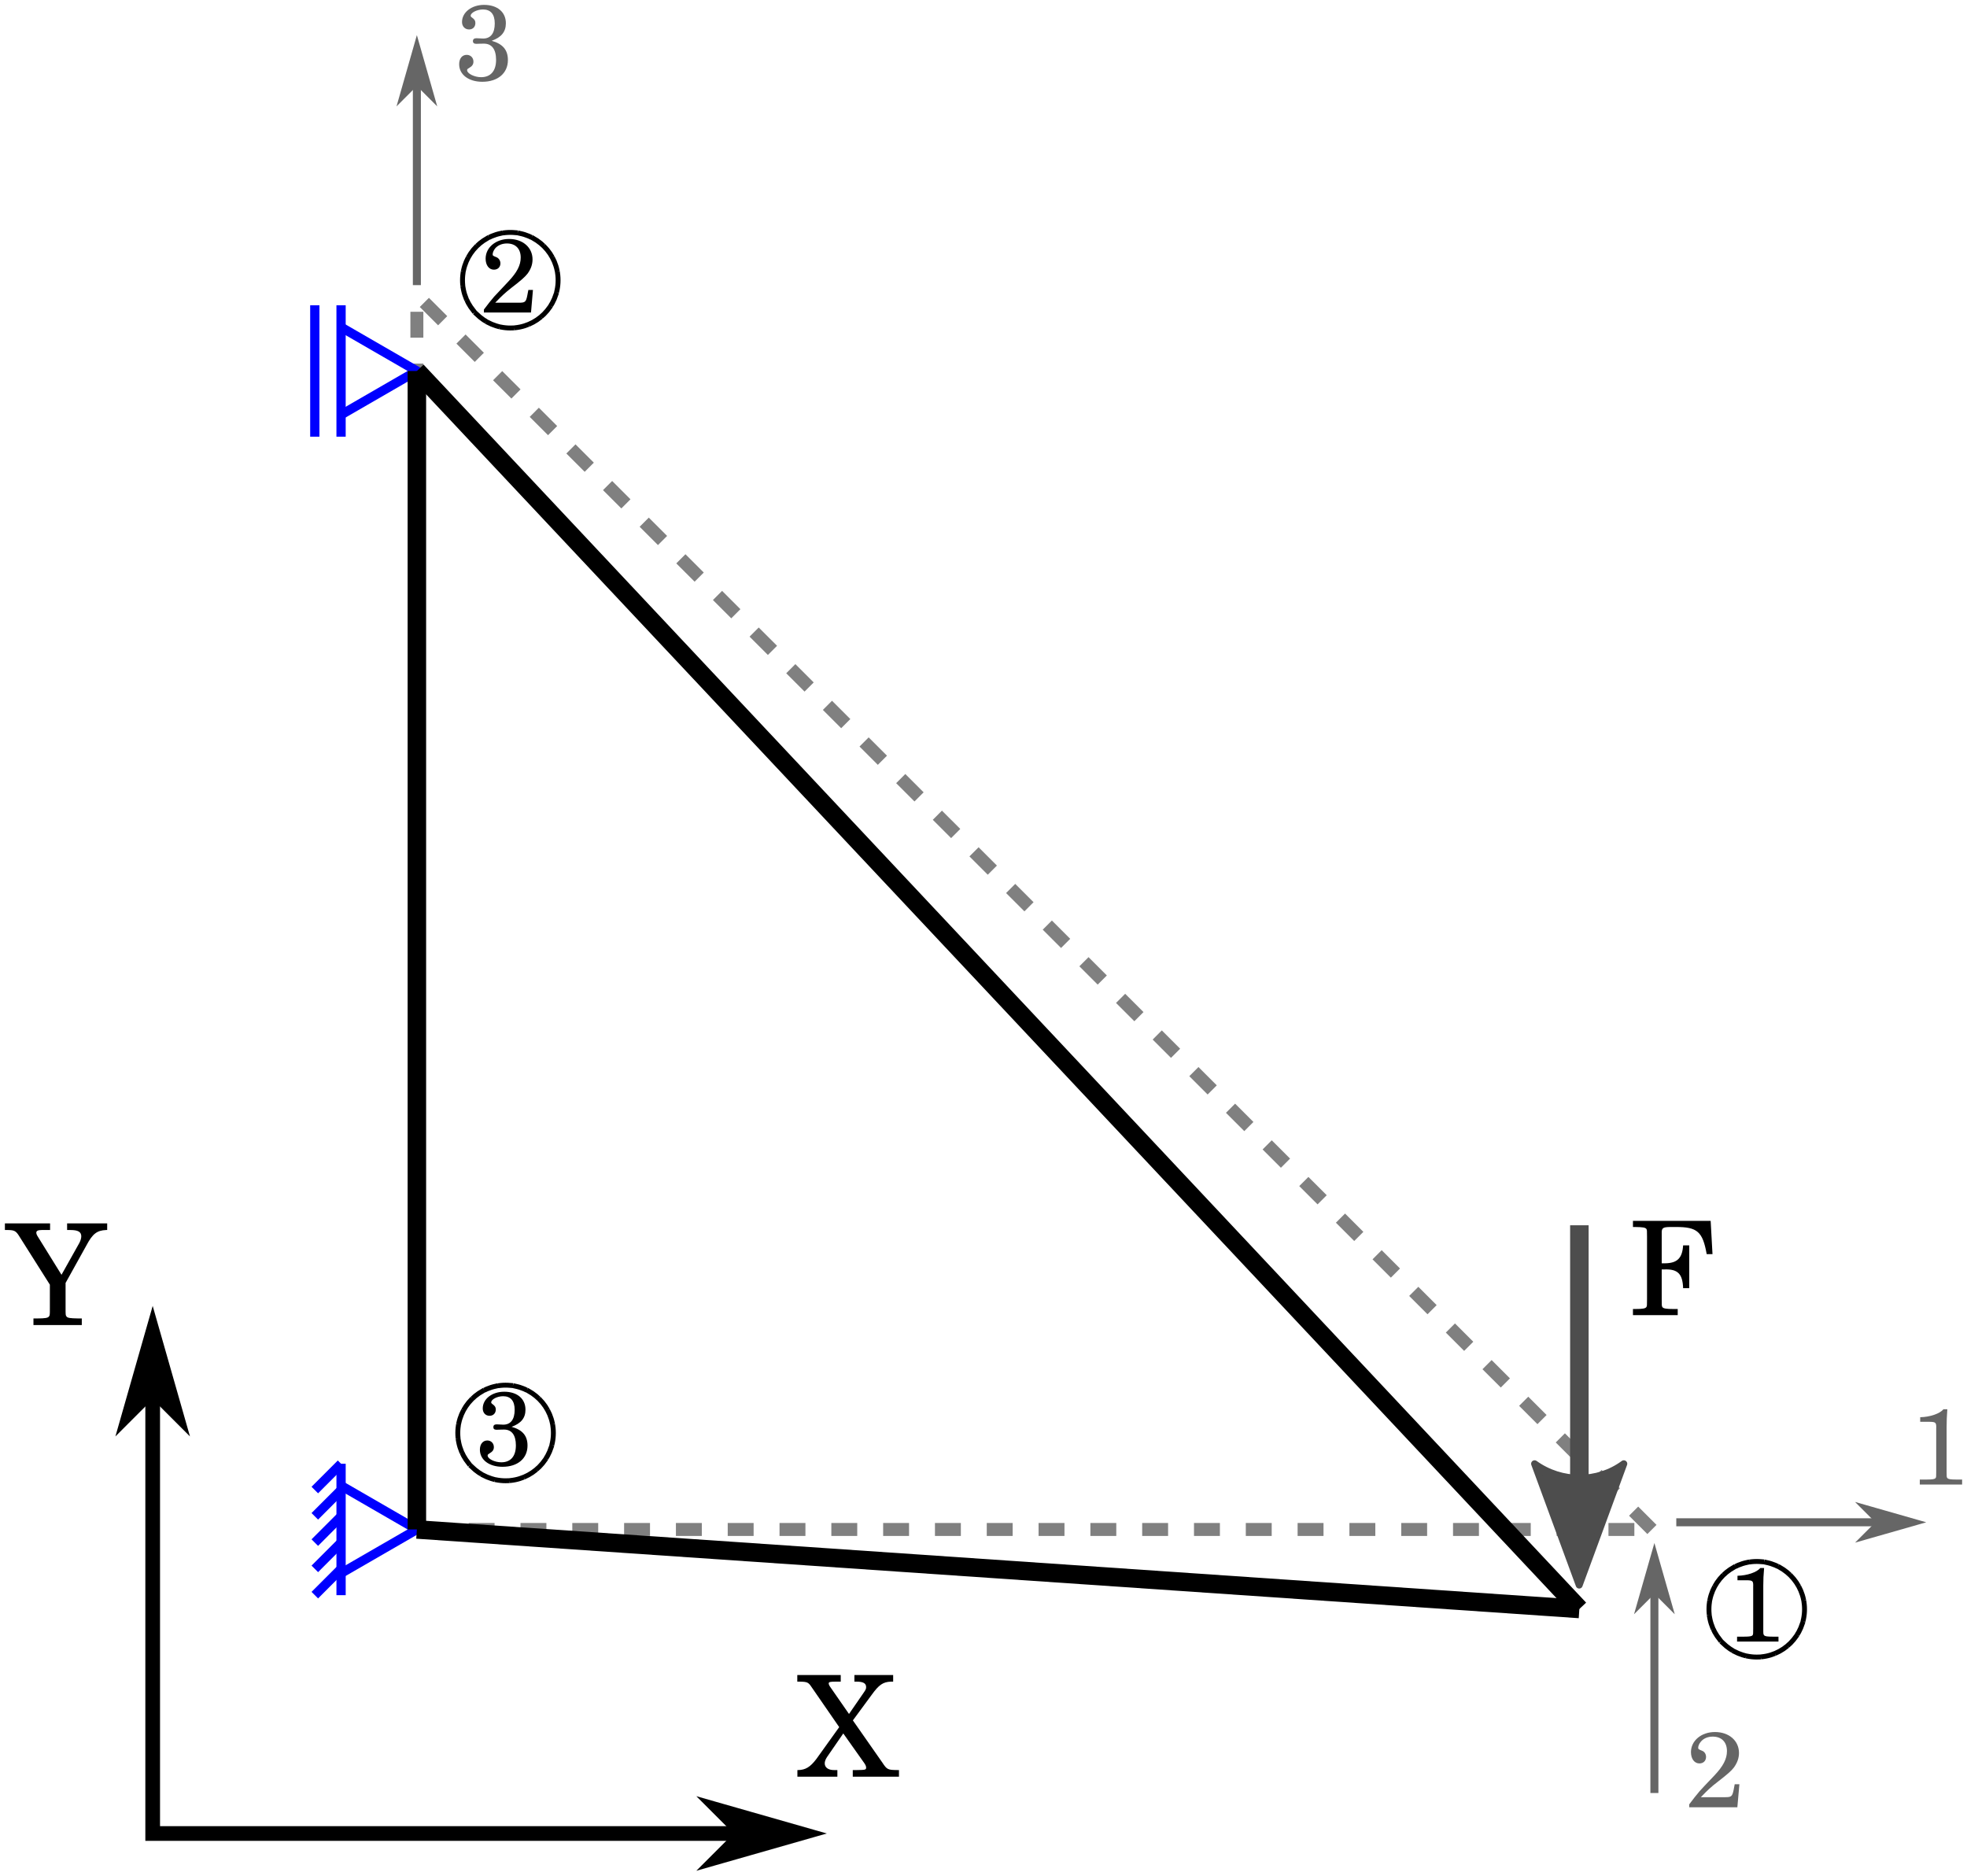
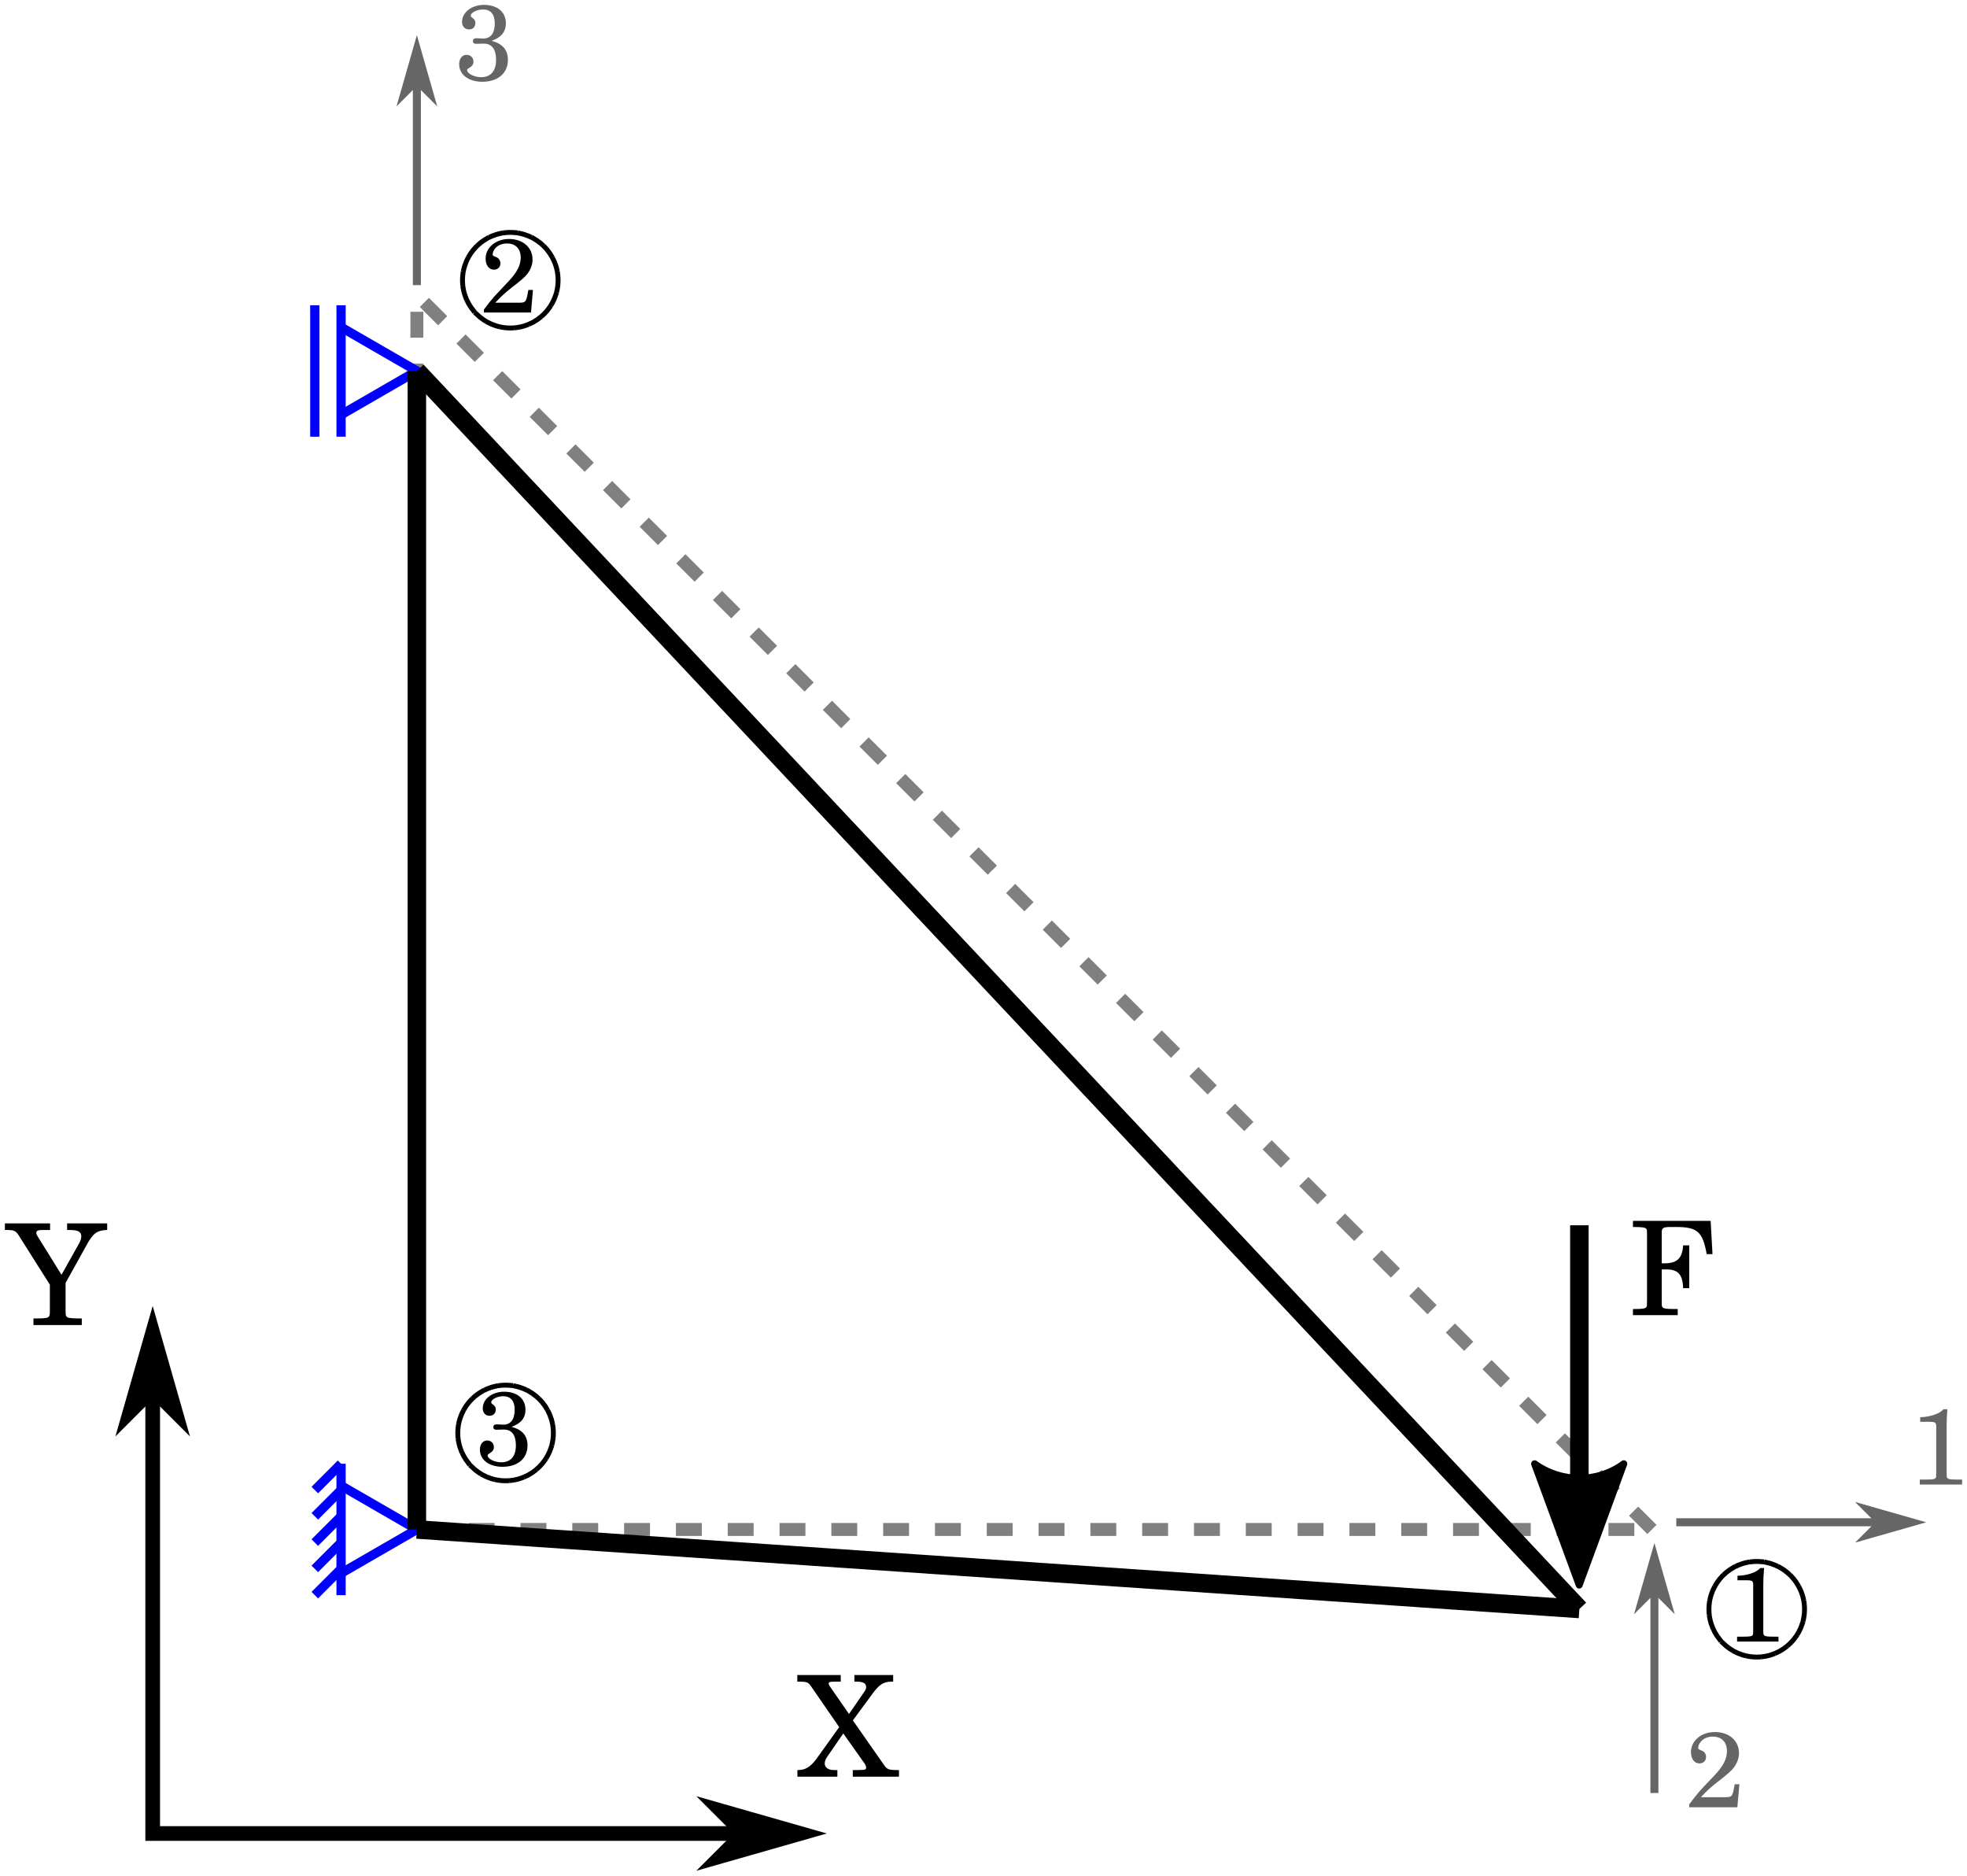
<svg xmlns="http://www.w3.org/2000/svg" version="1.1" id="svg4504" xml:space="preserve" width="401.843" height="383.131" viewBox="0 0 401.843 383.131">
  <defs id="defs4508">
    <marker orient="auto" refY="0" refX="0" id="Arrow2Mstart" style="overflow:visible">
-       <path id="path4844" style="fill:#4d4d4d;fill-opacity:1;fill-rule:evenodd;stroke:#4d4d4d;stroke-width:0.625;stroke-linejoin:round;stroke-opacity:1" d="M 8.719,4.034 -2.207,0.016 8.719,-4.002 c -1.745,2.372 -1.735,5.617 -6e-7,8.035 z" transform="scale(0.6)" />
+       <path id="path4844" style="fill:#000000;fill-opacity:1;fill-rule:evenodd;stroke:#000000;stroke-width:0.625;stroke-linejoin:round;stroke-opacity:1" d="M 8.719,4.034 -2.207,0.016 8.719,-4.002 c -1.745,2.372 -1.735,5.617 -6e-7,8.035 z" transform="scale(0.6)" />
    </marker>
    <marker orient="auto" refY="0" refX="0" id="Arrow1Mstart" style="overflow:visible">
      <path id="path4826" d="M 0,0 5,-5 -12.5,0 5,5 Z" style="fill:#4d4d4d;fill-opacity:1;fill-rule:evenodd;stroke:#4d4d4d;stroke-width:1pt;stroke-opacity:1" transform="matrix(0.4,0,0,0.4,4,0)" />
    </marker>
    <clipPath clipPathUnits="userSpaceOnUse" id="clipPath4522">
      <path d="m 720,969.602 h 6980.4 v 4010.4 H 720 Z" id="path4520" />
    </clipPath>
    <marker orient="auto" refY="0" refX="0" id="Arrow2Mstart-5" style="overflow:visible">
      <path id="path4844-4" style="fill:#4d4d4d;fill-opacity:1;fill-rule:evenodd;stroke:#4d4d4d;stroke-width:0.625;stroke-linejoin:round;stroke-opacity:1" d="M 8.719,4.034 -2.207,0.016 8.719,-4.002 c -1.745,2.372 -1.735,5.617 -6e-7,8.035 z" transform="scale(0.6)" />
    </marker>
    <marker orient="auto" refY="0" refX="0" id="Arrow1Mend" style="overflow:visible">
      <path id="path4661" d="M 0,0 5,-5 -12.5,0 5,5 Z" style="fill:#000000;fill-opacity:1;fill-rule:evenodd;stroke:#000000;stroke-width:1pt;stroke-opacity:1" transform="matrix(-0.4,0,0,-0.4,-4,0)" />
    </marker>
    <marker orient="auto" refY="0" refX="0" id="Arrow1Mend-9" style="overflow:visible">
      <path id="path4661-0" d="M 0,0 5,-5 -12.5,0 5,5 Z" style="fill:#000000;fill-opacity:1;fill-rule:evenodd;stroke:#000000;stroke-width:1pt;stroke-opacity:1" transform="matrix(-0.4,0,0,-0.4,-4,0)" />
    </marker>
    <marker orient="auto" refY="0" refX="0" id="Arrow1Mend-1" style="overflow:visible">
      <path id="path4661-3" d="M 0,0 5,-5 -12.5,0 5,5 Z" style="fill:#000000;fill-opacity:1;fill-rule:evenodd;stroke:#000000;stroke-width:1pt;stroke-opacity:1" transform="matrix(-0.4,0,0,-0.4,-4,0)" />
    </marker>
    <marker orient="auto" refY="0" refX="0" id="Arrow1Mend-10" style="overflow:visible">
      <path id="path4661-34" d="M 0,0 5,-5 -12.5,0 5,5 Z" style="fill:#000000;fill-opacity:1;fill-rule:evenodd;stroke:#000000;stroke-width:1pt;stroke-opacity:1" transform="matrix(-0.4,0,0,-0.4,-4,0)" />
    </marker>
    <marker orient="auto" refY="0" refX="0" id="Arrow1Mend-10-3" style="overflow:visible">
      <path id="path4661-34-9" d="M 0,0 5,-5 -12.5,0 5,5 Z" style="fill:#000000;fill-opacity:1;fill-rule:evenodd;stroke:#000000;stroke-width:1pt;stroke-opacity:1" transform="matrix(-0.4,0,0,-0.4,-4,0)" />
    </marker>
    <marker orient="auto" refY="0" refX="0" id="Arrow1Mend-10-9" style="overflow:visible">
      <path id="path4661-34-6" d="M 0,0 5,-5 -12.5,0 5,5 Z" style="fill:#000000;fill-opacity:1;fill-rule:evenodd;stroke:#000000;stroke-width:1pt;stroke-opacity:1" transform="matrix(-0.4,0,0,-0.4,-4,0)" />
    </marker>
    <marker orient="auto" refY="0" refX="0" id="Arrow1Mstart-9" style="overflow:visible">
      <path id="path7158" d="M 0,0 5,-5 -12.5,0 5,5 Z" style="fill:#000000;fill-opacity:1;fill-rule:evenodd;stroke:#000000;stroke-width:1pt;stroke-opacity:1" transform="matrix(0.4,0,0,0.4,4,0)" />
    </marker>
    <marker style="overflow:visible" id="marker4835" refX="0" refY="0" orient="auto">
      <path transform="matrix(-0.4,0,0,-0.4,-4,0)" style="fill:#000000;fill-opacity:1;fill-rule:evenodd;stroke:#000000;stroke-width:1pt;stroke-opacity:1" d="M 0,0 5,-5 -12.5,0 5,5 Z" id="path4833" />
    </marker>
    <marker orient="auto" refY="0" refX="0" id="Arrow1Mend-10-35" style="overflow:visible">
      <path id="path4661-34-62" d="M 0,0 5,-5 -12.5,0 5,5 Z" style="fill:#000000;fill-opacity:1;fill-rule:evenodd;stroke:#000000;stroke-width:1pt;stroke-opacity:1" transform="matrix(-0.4,0,0,-0.4,-4,0)" />
    </marker>
    <marker orient="auto" refY="0" refX="0" id="Arrow1Mend-1-91" style="overflow:visible">
      <path id="path4661-3-2" d="M 0,0 5,-5 -12.5,0 5,5 Z" style="fill:#000000;fill-opacity:1;fill-rule:evenodd;stroke:#000000;stroke-width:1pt;stroke-opacity:1" transform="matrix(-0.4,0,0,-0.4,-4,0)" />
    </marker>
    <marker orient="auto" refY="0" refX="0" id="Arrow1Mend-10-3-7" style="overflow:visible">
      <path id="path4661-34-9-5" d="M 0,0 5,-5 -12.5,0 5,5 Z" style="fill:#000000;fill-opacity:1;fill-rule:evenodd;stroke:#000000;stroke-width:1pt;stroke-opacity:1" transform="matrix(-0.4,0,0,-0.4,-4,0)" />
    </marker>
    <marker orient="auto" refY="0" refX="0" id="Arrow1Mend-10-35-3" style="overflow:visible">
      <path id="path4661-34-62-6" d="M 0,0 5,-5 -12.5,0 5,5 Z" style="fill:#666666;fill-opacity:1;fill-rule:evenodd;stroke:#666666;stroke-width:1pt;stroke-opacity:1" transform="matrix(-0.4,0,0,-0.4,-4,0)" />
    </marker>
    <marker orient="auto" refY="0" refX="0" id="Arrow1Mend-1-91-7" style="overflow:visible">
      <path id="path4661-3-2-5" d="M 0,0 5,-5 -12.5,0 5,5 Z" style="fill:#666666;fill-opacity:1;fill-rule:evenodd;stroke:#666666;stroke-width:1pt;stroke-opacity:1" transform="matrix(-0.4,0,0,-0.4,-4,0)" />
    </marker>
    <marker orient="auto" refY="0" refX="0" id="Arrow1Mend-10-3-7-3" style="overflow:visible">
      <path id="path4661-34-9-5-5" d="M 0,0 5,-5 -12.5,0 5,5 Z" style="fill:#666666;fill-opacity:1;fill-rule:evenodd;stroke:#666666;stroke-width:1pt;stroke-opacity:1" transform="matrix(-0.4,0,0,-0.4,-4,0)" />
    </marker>
  </defs>
  <g id="g4512" transform="matrix(0,1.333333,1.333333,0,-255.332,-278.5764)">
    <path id="path4524" style="fill:none;stroke:#808080;stroke-width:1.984;stroke-linecap:butt;stroke-linejoin:miter;stroke-miterlimit:10;stroke-dasharray:3.969, 3.969;stroke-dashoffset:0;stroke-opacity:1" d="m 443.242,444.609 -189.127,-189.237" />
    <path id="path4526" style="fill:none;stroke:#808080;stroke-width:1.984;stroke-linecap:butt;stroke-linejoin:miter;stroke-miterlimit:10;stroke-dasharray:3.969, 3.969;stroke-dashoffset:0;stroke-opacity:1" d="m 443.242,255.372 v 189.237" />
    <path id="path4528" style="fill:none;stroke:#808080;stroke-width:1.984;stroke-linecap:butt;stroke-linejoin:miter;stroke-miterlimit:10;stroke-dasharray:3.969, 3.969;stroke-dashoffset:0;stroke-opacity:1" d="m 443.242,255.372 h -189.127" />
    <path id="path4556" style="fill:none;stroke:#0000ff;stroke-width:1.417;stroke-linecap:butt;stroke-linejoin:miter;stroke-miterlimit:10;stroke-dasharray:none;stroke-opacity:1" d="m 259.057,243.757 6.709,11.615 6.711,-11.615" />
    <path id="path4558" style="fill:none;stroke:#0000ff;stroke-width:1.417;stroke-linecap:butt;stroke-linejoin:miter;stroke-miterlimit:10;stroke-dasharray:none;stroke-opacity:1" d="m 255.702,243.757 h 20.129" />
    <path id="path4560" style="fill:none;stroke:#0000ff;stroke-width:1.417;stroke-linecap:butt;stroke-linejoin:miter;stroke-miterlimit:10;stroke-dasharray:none;stroke-opacity:1" d="m 255.702,239.733 h 20.129" />
    <path id="path4562" style="fill:none;stroke:#0000ff;stroke-width:1.417;stroke-linecap:butt;stroke-linejoin:miter;stroke-miterlimit:10;stroke-dasharray:none;stroke-opacity:1" d="m 449.951,243.758 -6.709,11.614 -6.711,-11.614" />
    <path id="path4564" style="fill:none;stroke:#0000ff;stroke-width:1.417;stroke-linecap:butt;stroke-linejoin:miter;stroke-miterlimit:10;stroke-dasharray:none;stroke-opacity:1" d="m 453.306,243.758 h -20.129" />
    <path id="path4566" style="fill:none;stroke:#0000ff;stroke-width:1.417;stroke-linecap:butt;stroke-linejoin:miter;stroke-miterlimit:10;stroke-dasharray:none;stroke-opacity:1" d="m 449.28,243.758 4.026,-4.024" />
    <path id="path4568" style="fill:none;stroke:#0000ff;stroke-width:1.417;stroke-linecap:butt;stroke-linejoin:miter;stroke-miterlimit:10;stroke-dasharray:none;stroke-opacity:1" d="m 445.254,243.758 4.026,-4.024" />
    <path id="path4570" style="fill:none;stroke:#0000ff;stroke-width:1.417;stroke-linecap:butt;stroke-linejoin:miter;stroke-miterlimit:10;stroke-dasharray:none;stroke-opacity:1" d="m 441.228,243.758 4.026,-4.024" />
    <path id="path4572" style="fill:none;stroke:#0000ff;stroke-width:1.417;stroke-linecap:butt;stroke-linejoin:miter;stroke-miterlimit:10;stroke-dasharray:none;stroke-opacity:1" d="m 437.202,243.758 4.026,-4.024" />
    <path id="path4574" style="fill:none;stroke:#0000ff;stroke-width:1.417;stroke-linecap:butt;stroke-linejoin:miter;stroke-miterlimit:10;stroke-dasharray:none;stroke-opacity:1" d="m 433.176,243.758 4.026,-4.024" />
-     <path style="fill:none;fill-rule:evenodd;stroke:#4d4d4d;stroke-width:2.835;stroke-linecap:butt;stroke-linejoin:miter;stroke-miterlimit:4;stroke-dasharray:none;stroke-opacity:1;marker-start:url(#Arrow2Mstart)" d="M 448.008,433.489 H 396.64" id="path4818" />
+     <path style="fill:none;fill-rule:evenodd;stroke:#000000;stroke-width:2.835;stroke-linecap:butt;stroke-linejoin:miter;stroke-miterlimit:4;stroke-dasharray:none;stroke-opacity:1;marker-start:url(#Arrow2Mstart)" d="M 448.008,433.489 H 396.64" id="path4818" />
    <text xml:space="preserve" style="font-style:normal;font-variant:normal;font-weight:normal;font-stretch:normal;font-size:42px;line-height:125%;font-family:'Century Schoolbook L';-inkscape-font-specification:'Century Schoolbook L';letter-spacing:0px;word-spacing:0px;fill:#000000;fill-opacity:1;stroke:none;stroke-width:0.75px;stroke-linecap:butt;stroke-linejoin:miter;stroke-opacity:1" x="441.123" y="410.409" id="text5086" transform="matrix(0,1,1,0,0,0)">
      <tspan id="tspan5084" x="441.123" y="410.409" style="font-size:20px;stroke-width:0.75px">F</tspan>
    </text>
    <text xml:space="preserve" style="font-style:normal;font-variant:normal;font-weight:normal;font-stretch:normal;font-size:12px;line-height:0%;font-family:'Century Schoolbook L';-inkscape-font-specification:'Century Schoolbook L';letter-spacing:0px;word-spacing:0px;fill:#000000;fill-opacity:1;stroke:none;stroke-width:0.75px;stroke-linecap:butt;stroke-linejoin:miter;stroke-opacity:1" x="456.057" y="460.415" id="text5453-9" transform="matrix(0,1,1,0,0,0)">
      <tspan id="tspan5451-1" x="456.057" y="460.415" style="font-size:16px;line-height:1.25;stroke-width:0.75px">1</tspan>
    </text>
    <circle style="color:#000000;display:inline;overflow:visible;visibility:visible;opacity:1;fill:none;fill-opacity:1;fill-rule:nonzero;stroke:#000000;stroke-width:0.75;stroke-linecap:square;stroke-linejoin:round;stroke-miterlimit:4;stroke-dasharray:1.5, 0.75;stroke-dashoffset:0;stroke-opacity:1;marker:none;enable-background:accumulate" id="path4593" cx="460.665" cy="455.467" r="7.322" transform="matrix(0,1,1,0,0,0)" />
    <text xml:space="preserve" style="font-style:normal;font-variant:normal;font-weight:normal;font-stretch:normal;font-size:12px;line-height:0%;font-family:'Century Schoolbook L';-inkscape-font-specification:'Century Schoolbook L';letter-spacing:0px;word-spacing:0px;fill:#000000;fill-opacity:1;stroke:none;stroke-width:0.75px;stroke-linecap:butt;stroke-linejoin:miter;stroke-opacity:1" x="265.079" y="256.807" id="text5453-9-3" transform="matrix(0,1,1,0,0,0)">
      <tspan id="tspan5451-1-3" x="265.079" y="256.807" style="font-size:16px;line-height:1.25;stroke-width:0.75px">2</tspan>
    </text>
    <circle style="color:#000000;display:inline;overflow:visible;visibility:visible;opacity:1;fill:none;fill-opacity:1;fill-rule:nonzero;stroke:#000000;stroke-width:0.75;stroke-linecap:square;stroke-linejoin:round;stroke-miterlimit:4;stroke-dasharray:1.5, 0.75;stroke-dashoffset:0;stroke-opacity:1;marker:none;enable-background:accumulate" id="path4593-8" cx="269.687" cy="251.859" r="7.322" transform="matrix(0,1,1,0,0,0)" />
    <text xml:space="preserve" style="font-style:normal;font-variant:normal;font-weight:normal;font-stretch:normal;font-size:12px;line-height:0%;font-family:'Century Schoolbook L';-inkscape-font-specification:'Century Schoolbook L';letter-spacing:0px;word-spacing:0px;fill:#000000;fill-opacity:1;stroke:none;stroke-width:0.75px;stroke-linecap:butt;stroke-linejoin:miter;stroke-opacity:1" x="264.356" y="433.407" id="text5453-9-0" transform="matrix(0,1,1,0,0,0)">
      <tspan id="tspan5451-1-5" x="264.356" y="433.407" style="font-size:16px;line-height:1.25;stroke-width:0.75px">3</tspan>
    </text>
    <circle style="color:#000000;display:inline;overflow:visible;visibility:visible;opacity:1;fill:none;fill-opacity:1;fill-rule:nonzero;stroke:#000000;stroke-width:0.75;stroke-linecap:square;stroke-linejoin:round;stroke-miterlimit:4;stroke-dasharray:1.5, 0.75;stroke-dashoffset:0;stroke-opacity:1;marker:none;enable-background:accumulate" id="path4593-6" cx="268.964" cy="428.459" r="7.322" transform="matrix(0,1,1,0,0,0)" />
    <path id="path4524-3" style="fill:none;stroke:#000000;stroke-width:2.835;stroke-linecap:butt;stroke-linejoin:miter;stroke-miterlimit:10;stroke-dasharray:none;stroke-dashoffset:0;stroke-opacity:1" d="M 455.422,433.489 265.766,255.372" />
    <path id="path4526-6" style="fill:none;stroke:#000000;stroke-width:2.835;stroke-linecap:butt;stroke-linejoin:miter;stroke-miterlimit:10;stroke-dasharray:none;stroke-dashoffset:0;stroke-opacity:1" d="m 443.242,255.372 12.18,178.116" />
    <path id="path4528-7" style="fill:none;stroke:#000000;stroke-width:2.835;stroke-linecap:butt;stroke-linejoin:miter;stroke-miterlimit:10;stroke-dasharray:none;stroke-dashoffset:0;stroke-opacity:1" d="M 443.242,255.372 H 265.766" />
    <path style="fill:none;fill-rule:evenodd;stroke:#000000;stroke-width:2.25;stroke-linecap:butt;stroke-linejoin:miter;stroke-miterlimit:4;stroke-dasharray:none;stroke-opacity:1;marker-start:url(#Arrow1Mstart-9);marker-end:url(#marker4835)" d="m 489.817,313.75 v -98.856 h -76.389" id="path7150" />
    <text xml:space="preserve" style="font-style:normal;font-variant:normal;font-weight:normal;font-stretch:normal;font-size:21.58px;line-height:125%;font-family:'Century Schoolbook L';-inkscape-font-specification:'Century Schoolbook L';letter-spacing:0px;word-spacing:0px;fill:#000000;fill-opacity:1;stroke:none;stroke-width:0.75px;stroke-linecap:butt;stroke-linejoin:miter;stroke-opacity:1" x="313.784" y="481.115" id="text7728" transform="matrix(0,1,1,0,0,0)">
      <tspan id="tspan7726" x="313.784" y="481.115" style="stroke-width:0.75px">X</tspan>
    </text>
    <text xml:space="preserve" style="font-style:normal;font-variant:normal;font-weight:normal;font-stretch:normal;font-size:21.58px;line-height:125%;font-family:'Century Schoolbook L';-inkscape-font-specification:'Century Schoolbook L';letter-spacing:0px;word-spacing:0px;fill:#000000;fill-opacity:1;stroke:none;stroke-width:0.75px;stroke-linecap:butt;stroke-linejoin:miter;stroke-opacity:1" x="192.53" y="411.931" id="text7732" transform="matrix(0,1,1,0,0,0)">
      <tspan id="tspan7730" x="192.53" y="411.931" style="stroke-width:0.75px">Y</tspan>
    </text>
    <path style="fill:none;fill-rule:evenodd;stroke:#666666;stroke-width:1.228;stroke-linecap:butt;stroke-linejoin:miter;stroke-miterlimit:4;stroke-dasharray:none;stroke-opacity:1;marker-end:url(#Arrow1Mend-1-91-7)" d="m 442.144,448.339 v 35.881" id="path4650-1-0" />
    <path style="fill:none;fill-rule:evenodd;stroke:#666666;stroke-width:1.228;stroke-linecap:butt;stroke-linejoin:miter;stroke-miterlimit:4;stroke-dasharray:none;stroke-opacity:1;marker-end:url(#Arrow1Mend-10-35-3)" d="m 252.615,255.372 h -35.881" id="path4650-0-2" />
    <path style="fill:none;fill-rule:evenodd;stroke:#666666;stroke-width:1.228;stroke-linecap:butt;stroke-linejoin:miter;stroke-miterlimit:4;stroke-dasharray:none;stroke-opacity:1;marker-end:url(#Arrow1Mend-10-3-7-3)" d="M 483.617,444.984 H 447.736" id="path4650-0-1-3" />
    <text xml:space="preserve" style="font-style:normal;font-variant:normal;font-weight:normal;font-stretch:normal;font-size:16.38px;line-height:125%;font-family:'Century Schoolbook L';-inkscape-font-specification:'Century Schoolbook L';letter-spacing:0px;word-spacing:0px;fill:#666666;fill-opacity:1;stroke:none;stroke-width:0.614px;stroke-linecap:butt;stroke-linejoin:miter;stroke-opacity:1" x="484.007" y="436.362" id="text20743-5" transform="matrix(0,1,1,0,0,0)">
      <tspan id="tspan20741-9" x="484.007" y="436.362" style="fill:#666666;stroke-width:0.614px">1</tspan>
    </text>
    <text xml:space="preserve" style="font-style:normal;font-variant:normal;font-weight:normal;font-stretch:normal;font-size:16.38px;line-height:125%;font-family:'Century Schoolbook L';-inkscape-font-specification:'Century Schoolbook L';letter-spacing:0px;word-spacing:0px;fill:#666666;fill-opacity:1;stroke:none;stroke-width:0.614px;stroke-linecap:butt;stroke-linejoin:miter;stroke-opacity:1" x="449.744" y="485.804" id="text20747-2" transform="matrix(0,1,1,0,0,0)">
      <tspan id="tspan20745-28" x="449.744" y="485.804" style="fill:#666666;stroke-width:0.614px">2</tspan>
    </text>
    <text xml:space="preserve" style="font-style:normal;font-variant:normal;font-weight:normal;font-stretch:normal;font-size:16.38px;line-height:125%;font-family:'Century Schoolbook L';-inkscape-font-specification:'Century Schoolbook L';letter-spacing:0px;word-spacing:0px;fill:#666666;fill-opacity:1;stroke:none;stroke-width:0.614px;stroke-linecap:butt;stroke-linejoin:miter;stroke-opacity:1" x="261.166" y="221.214" id="text20751-9" transform="matrix(0,1,1,0,0,0)">
      <tspan id="tspan20749-7" x="261.166" y="221.214" style="fill:#666666;stroke-width:0.614px">3</tspan>
    </text>
  </g>
</svg>
